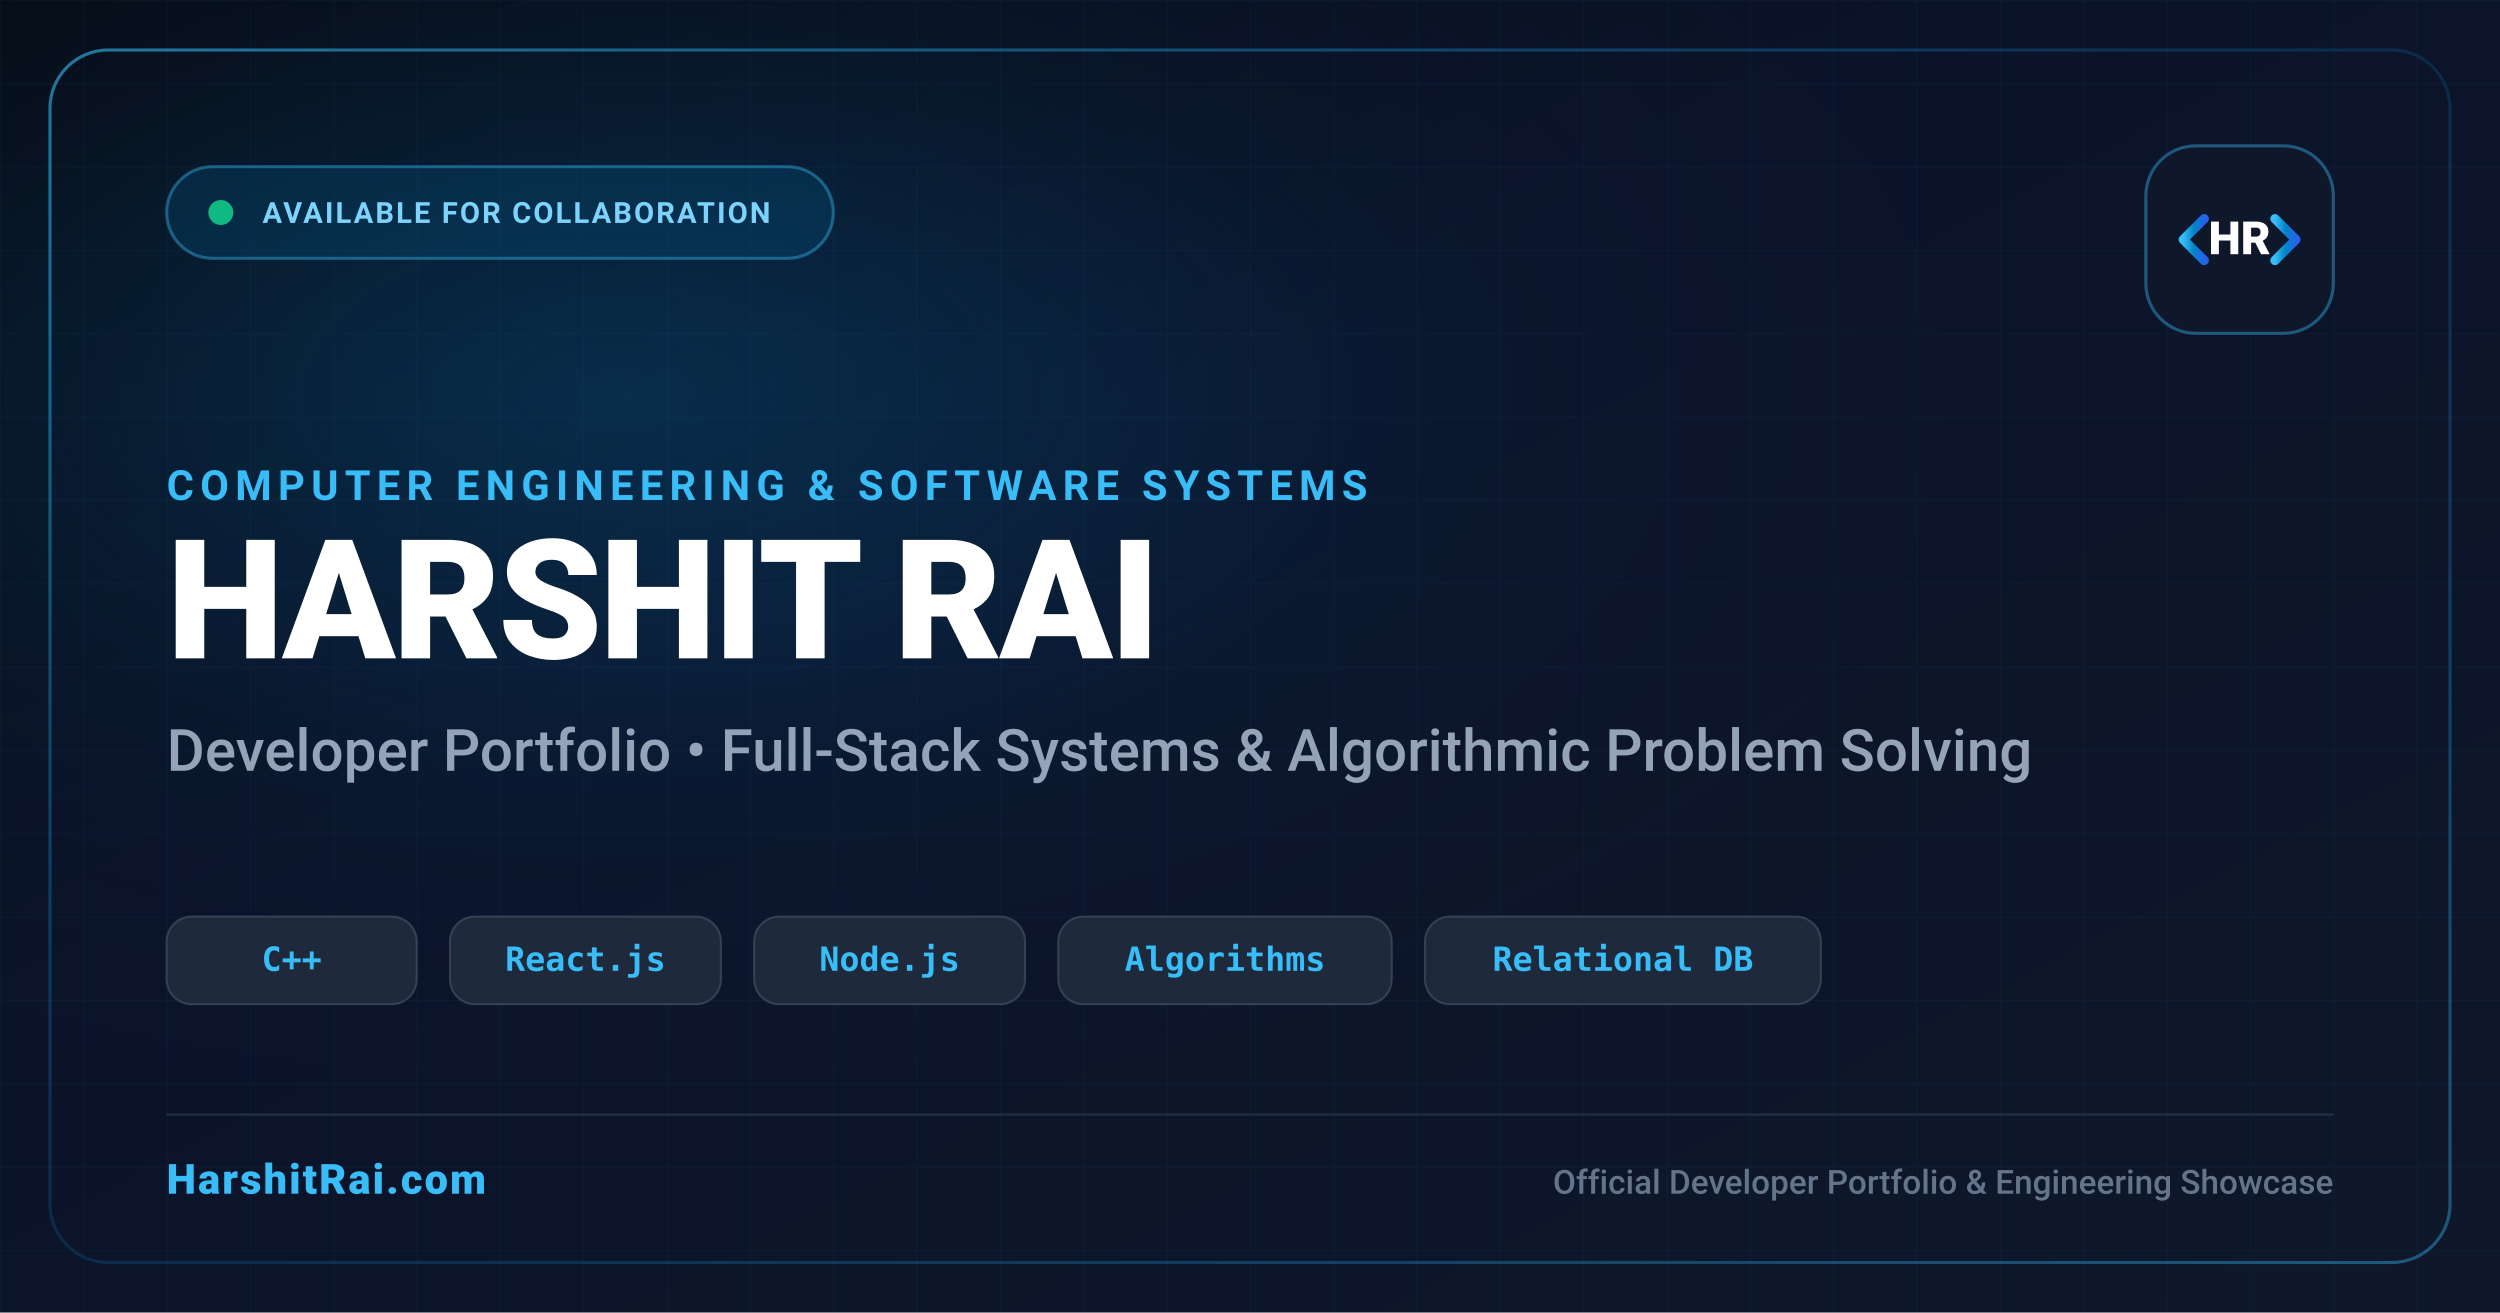
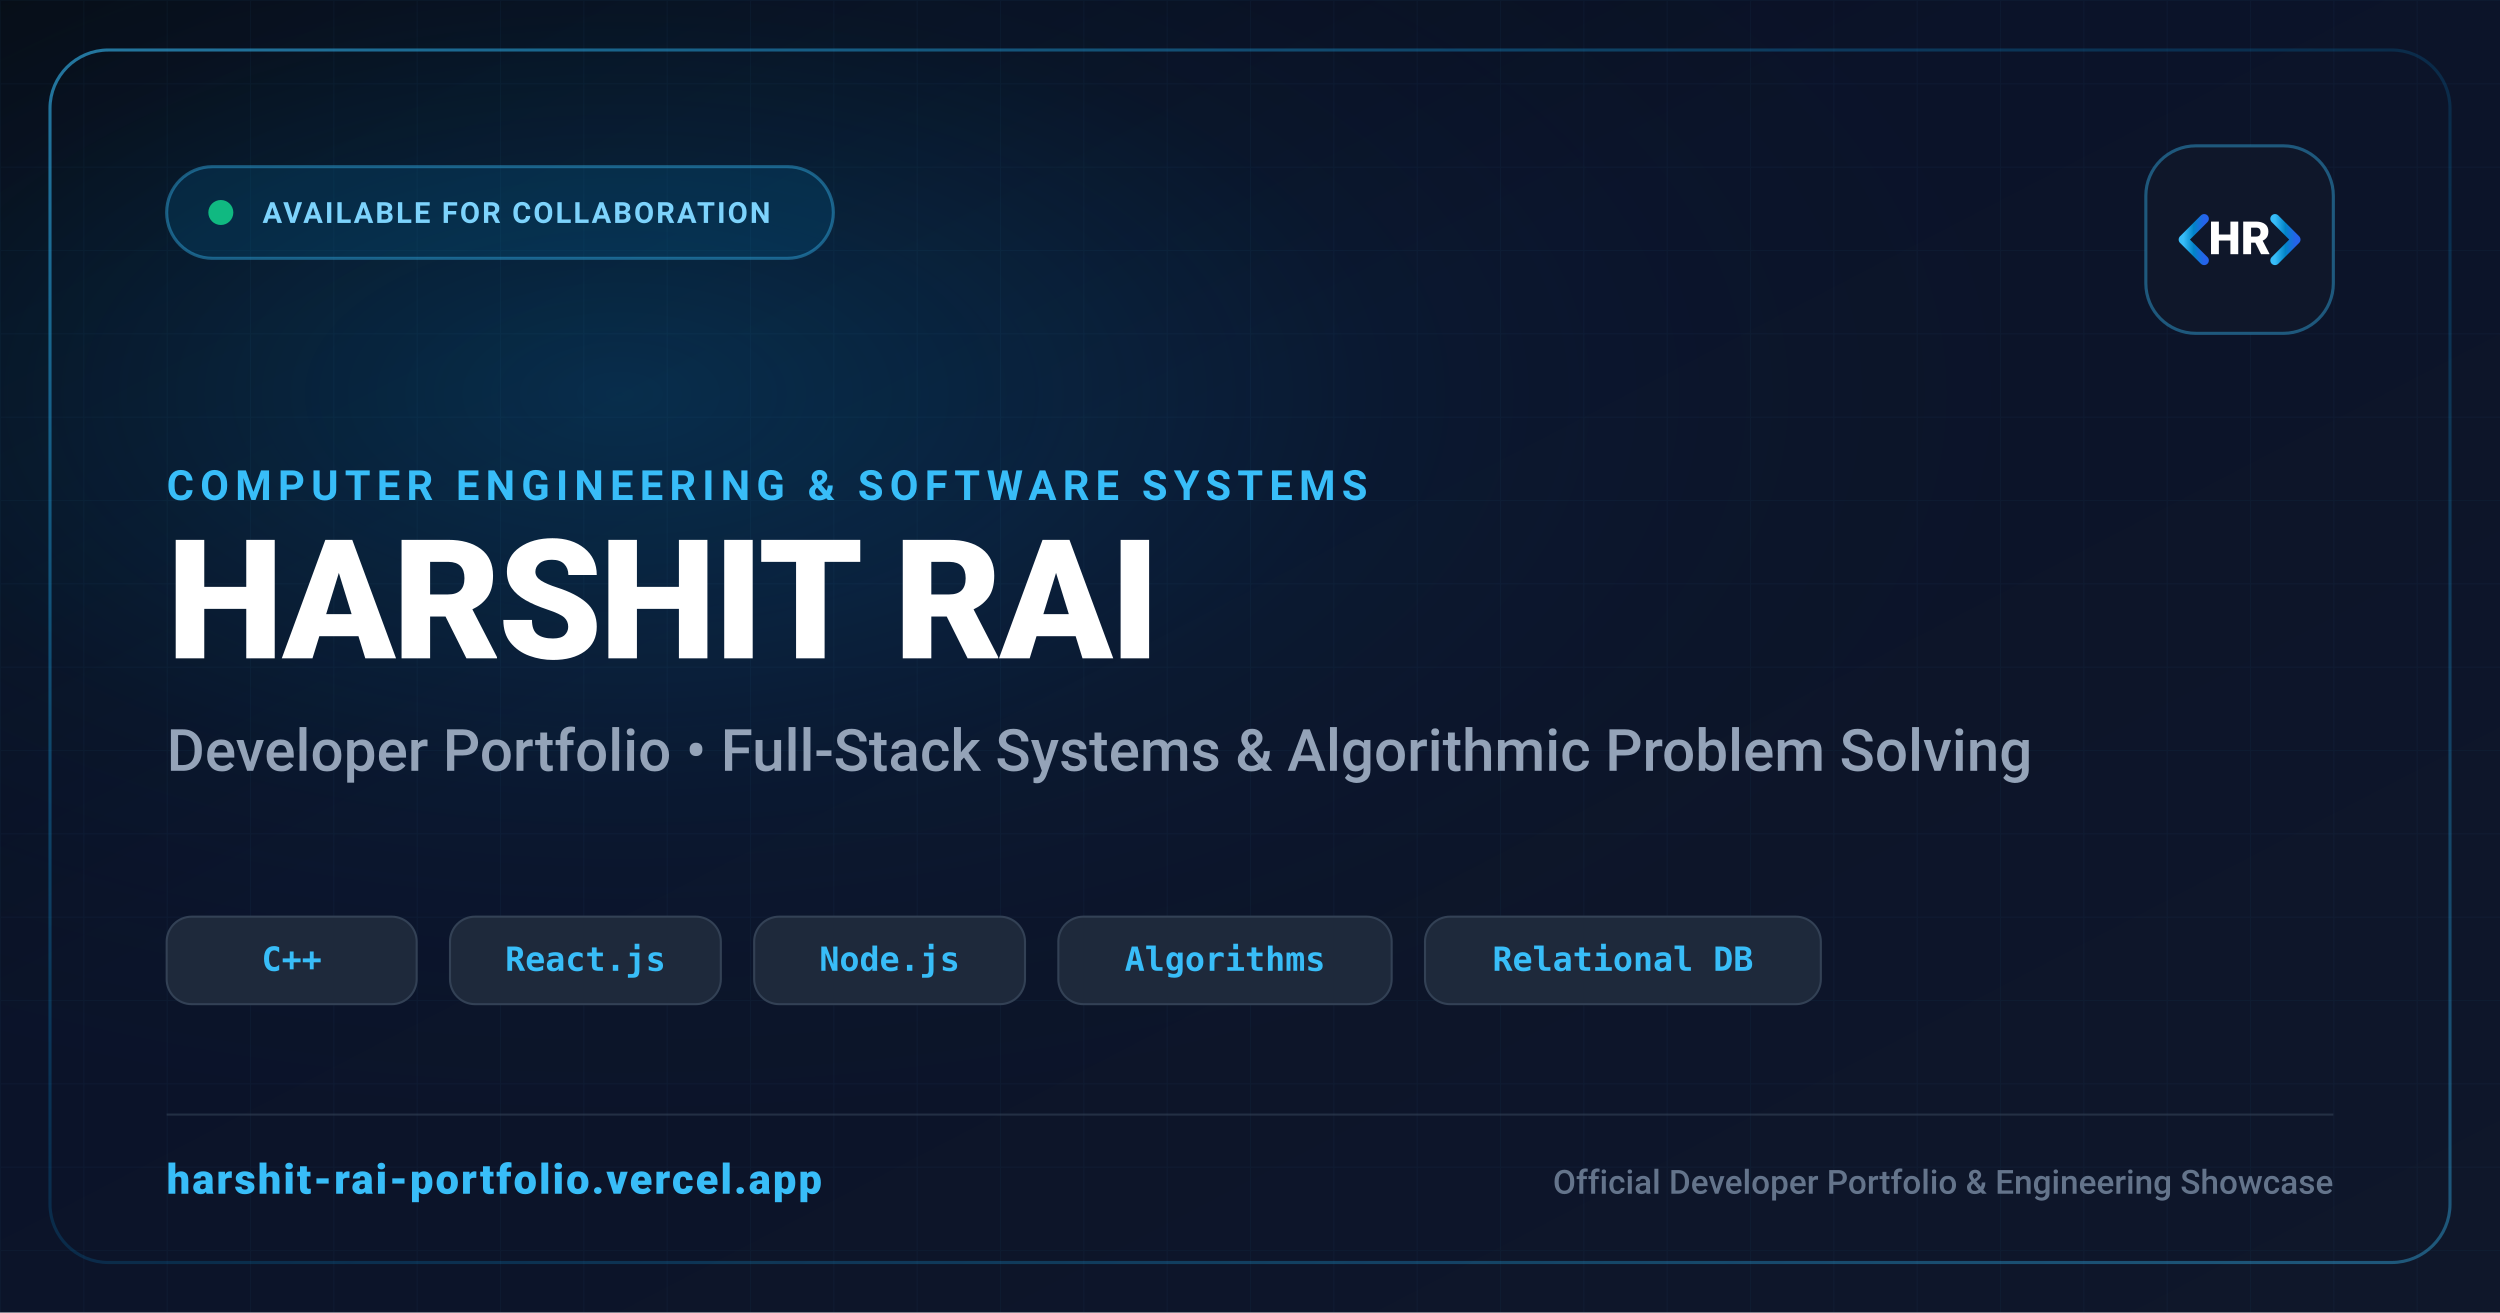
<svg xmlns="http://www.w3.org/2000/svg" viewBox="0 0 1200 630" width="1200" height="630">
  <defs>
    <linearGradient id="bgGrad" x1="0%" y1="0%" x2="100%" y2="100%">
      <stop offset="0%" stop-color="#070b14" />
      <stop offset="40%" stop-color="#0b1329" />
      <stop offset="100%" stop-color="#0f172a" />
    </linearGradient>
    <linearGradient id="cyanGrad" x1="0%" y1="0%" x2="100%" y2="0%">
      <stop offset="0%" stop-color="#38bdf8" />
      <stop offset="50%" stop-color="#0284c7" />
      <stop offset="100%" stop-color="#2563eb" />
    </linearGradient>
    <linearGradient id="borderGrad" x1="0%" y1="0%" x2="100%" y2="100%">
      <stop offset="0%" stop-color="#38bdf8" stop-opacity="0.6" />
      <stop offset="50%" stop-color="#0284c7" stop-opacity="0.2" />
      <stop offset="100%" stop-color="#38bdf8" stop-opacity="0.4" />
    </linearGradient>
    <pattern id="grid" width="40" height="40" patternUnits="userSpaceOnUse">
      <path d="M 40 0 L 0 0 0 40" fill="none" stroke="#38bdf8" stroke-opacity="0.04" stroke-width="1" />
    </pattern>
    <radialGradient id="radialGlow" cx="25%" cy="30%" r="60%">
      <stop offset="0%" stop-color="#0284c7" stop-opacity="0.25" />
      <stop offset="50%" stop-color="#0284c7" stop-opacity="0.05" />
      <stop offset="100%" stop-color="#070b14" stop-opacity="0" />
    </radialGradient>
  </defs>
  <rect width="1200" height="630" fill="url(#bgGrad)" />
  <rect width="1200" height="630" fill="url(#radialGlow)" />
  <rect width="1200" height="630" fill="url(#grid)" />
  <rect x="24" y="24" width="1152" height="582" rx="28" fill="none" stroke="url(#borderGrad)" stroke-width="1.5" />
  <g transform="translate(80, 80)">
    <rect width="320" height="44" rx="22" fill="#0369a1" fill-opacity="0.2" stroke="#38bdf8" stroke-opacity="0.4" stroke-width="1.5" />
    <circle cx="26" cy="22" r="6" fill="#10b981" />
    <text x="46" y="27" font-family="-apple-system, BlinkMacSystemFont, 'Segoe UI', Roboto, Helvetica, Arial, sans-serif" font-size="14" font-weight="600" fill="#7dd3fc" letter-spacing="1">AVAILABLE FOR COLLABORATION</text>
  </g>
  <g transform="translate(1030, 70)">
    <rect width="90" height="90" rx="24" fill="#0f172a" stroke="#38bdf8" stroke-opacity="0.4" stroke-width="1.5" />
    <g fill="none" stroke="url(#cyanGrad)" stroke-width="4.5" stroke-linecap="round" stroke-linejoin="round">
      <path d="M 28 35 L 18 45 L 28 55" />
      <path d="M 62 35 L 72 45 L 62 55" />
    </g>
    <text x="45" y="52" font-family="-apple-system, BlinkMacSystemFont, 'Segoe UI', Roboto, sans-serif" font-size="22" font-weight="900" fill="#ffffff" text-anchor="middle">HR</text>
  </g>
  <g transform="translate(80, 240)">
    <text x="0" y="0" font-family="-apple-system, BlinkMacSystemFont, 'Segoe UI', Roboto, sans-serif" font-size="20" font-weight="700" fill="#38bdf8" letter-spacing="3">COMPUTER ENGINEERING &amp; SOFTWARE SYSTEMS</text>
    <text x="0" y="76" font-family="-apple-system, BlinkMacSystemFont, 'Segoe UI', Roboto, sans-serif" font-size="80" font-weight="900" fill="#ffffff" letter-spacing="-1.5">HARSHIT RAI</text>
    <text x="0" y="130" font-family="-apple-system, BlinkMacSystemFont, 'Segoe UI', Roboto, sans-serif" font-size="28" font-weight="500" fill="#94a3b8">Developer Portfolio • Full-Stack Systems &amp; Algorithmic Problem Solving</text>
  </g>
  <g transform="translate(80, 440)">
    <g transform="translate(0, 0)">
      <rect width="120" height="42" rx="12" fill="#1e293b" stroke="#334155" stroke-width="1" />
      <text x="60" y="26" font-family="monospace" font-size="16" font-weight="700" fill="#38bdf8" text-anchor="middle">C++</text>
    </g>
    <g transform="translate(136, 0)">
      <rect width="130" height="42" rx="12" fill="#1e293b" stroke="#334155" stroke-width="1" />
      <text x="65" y="26" font-family="monospace" font-size="16" font-weight="700" fill="#38bdf8" text-anchor="middle">React.js</text>
    </g>
    <g transform="translate(282, 0)">
      <rect width="130" height="42" rx="12" fill="#1e293b" stroke="#334155" stroke-width="1" />
      <text x="65" y="26" font-family="monospace" font-size="16" font-weight="700" fill="#38bdf8" text-anchor="middle">Node.js</text>
    </g>
    <g transform="translate(428, 0)">
      <rect width="160" height="42" rx="12" fill="#1e293b" stroke="#334155" stroke-width="1" />
      <text x="80" y="26" font-family="monospace" font-size="16" font-weight="700" fill="#38bdf8" text-anchor="middle">Algorithms</text>
    </g>
    <g transform="translate(604, 0)">
      <rect width="190" height="42" rx="12" fill="#1e293b" stroke="#334155" stroke-width="1" />
      <text x="95" y="26" font-family="monospace" font-size="16" font-weight="700" fill="#38bdf8" text-anchor="middle">Relational DB</text>
    </g>
  </g>
  <g transform="translate(80, 535)">
    <line x1="0" y1="0" x2="1040" y2="0" stroke="#334155" stroke-opacity="0.6" stroke-width="1" />
-     <text x="0" y="38" font-family="-apple-system, BlinkMacSystemFont, 'Segoe UI', Roboto, sans-serif" font-size="20" font-weight="800" fill="#38bdf8" letter-spacing="1">HarshitRai.com</text>
+     <text x="0" y="38" font-family="-apple-system, BlinkMacSystemFont, 'Segoe UI', Roboto, sans-serif" font-size="20" font-weight="800" fill="#38bdf8" letter-spacing="1">harshit-rai-portfolio.vercel.app</text>
    <text x="1040" y="38" font-family="-apple-system, BlinkMacSystemFont, 'Segoe UI', Roboto, sans-serif" font-size="16" font-weight="500" fill="#64748b" text-anchor="end">Official Developer Portfolio &amp; Engineering Showcase</text>
  </g>
</svg>
